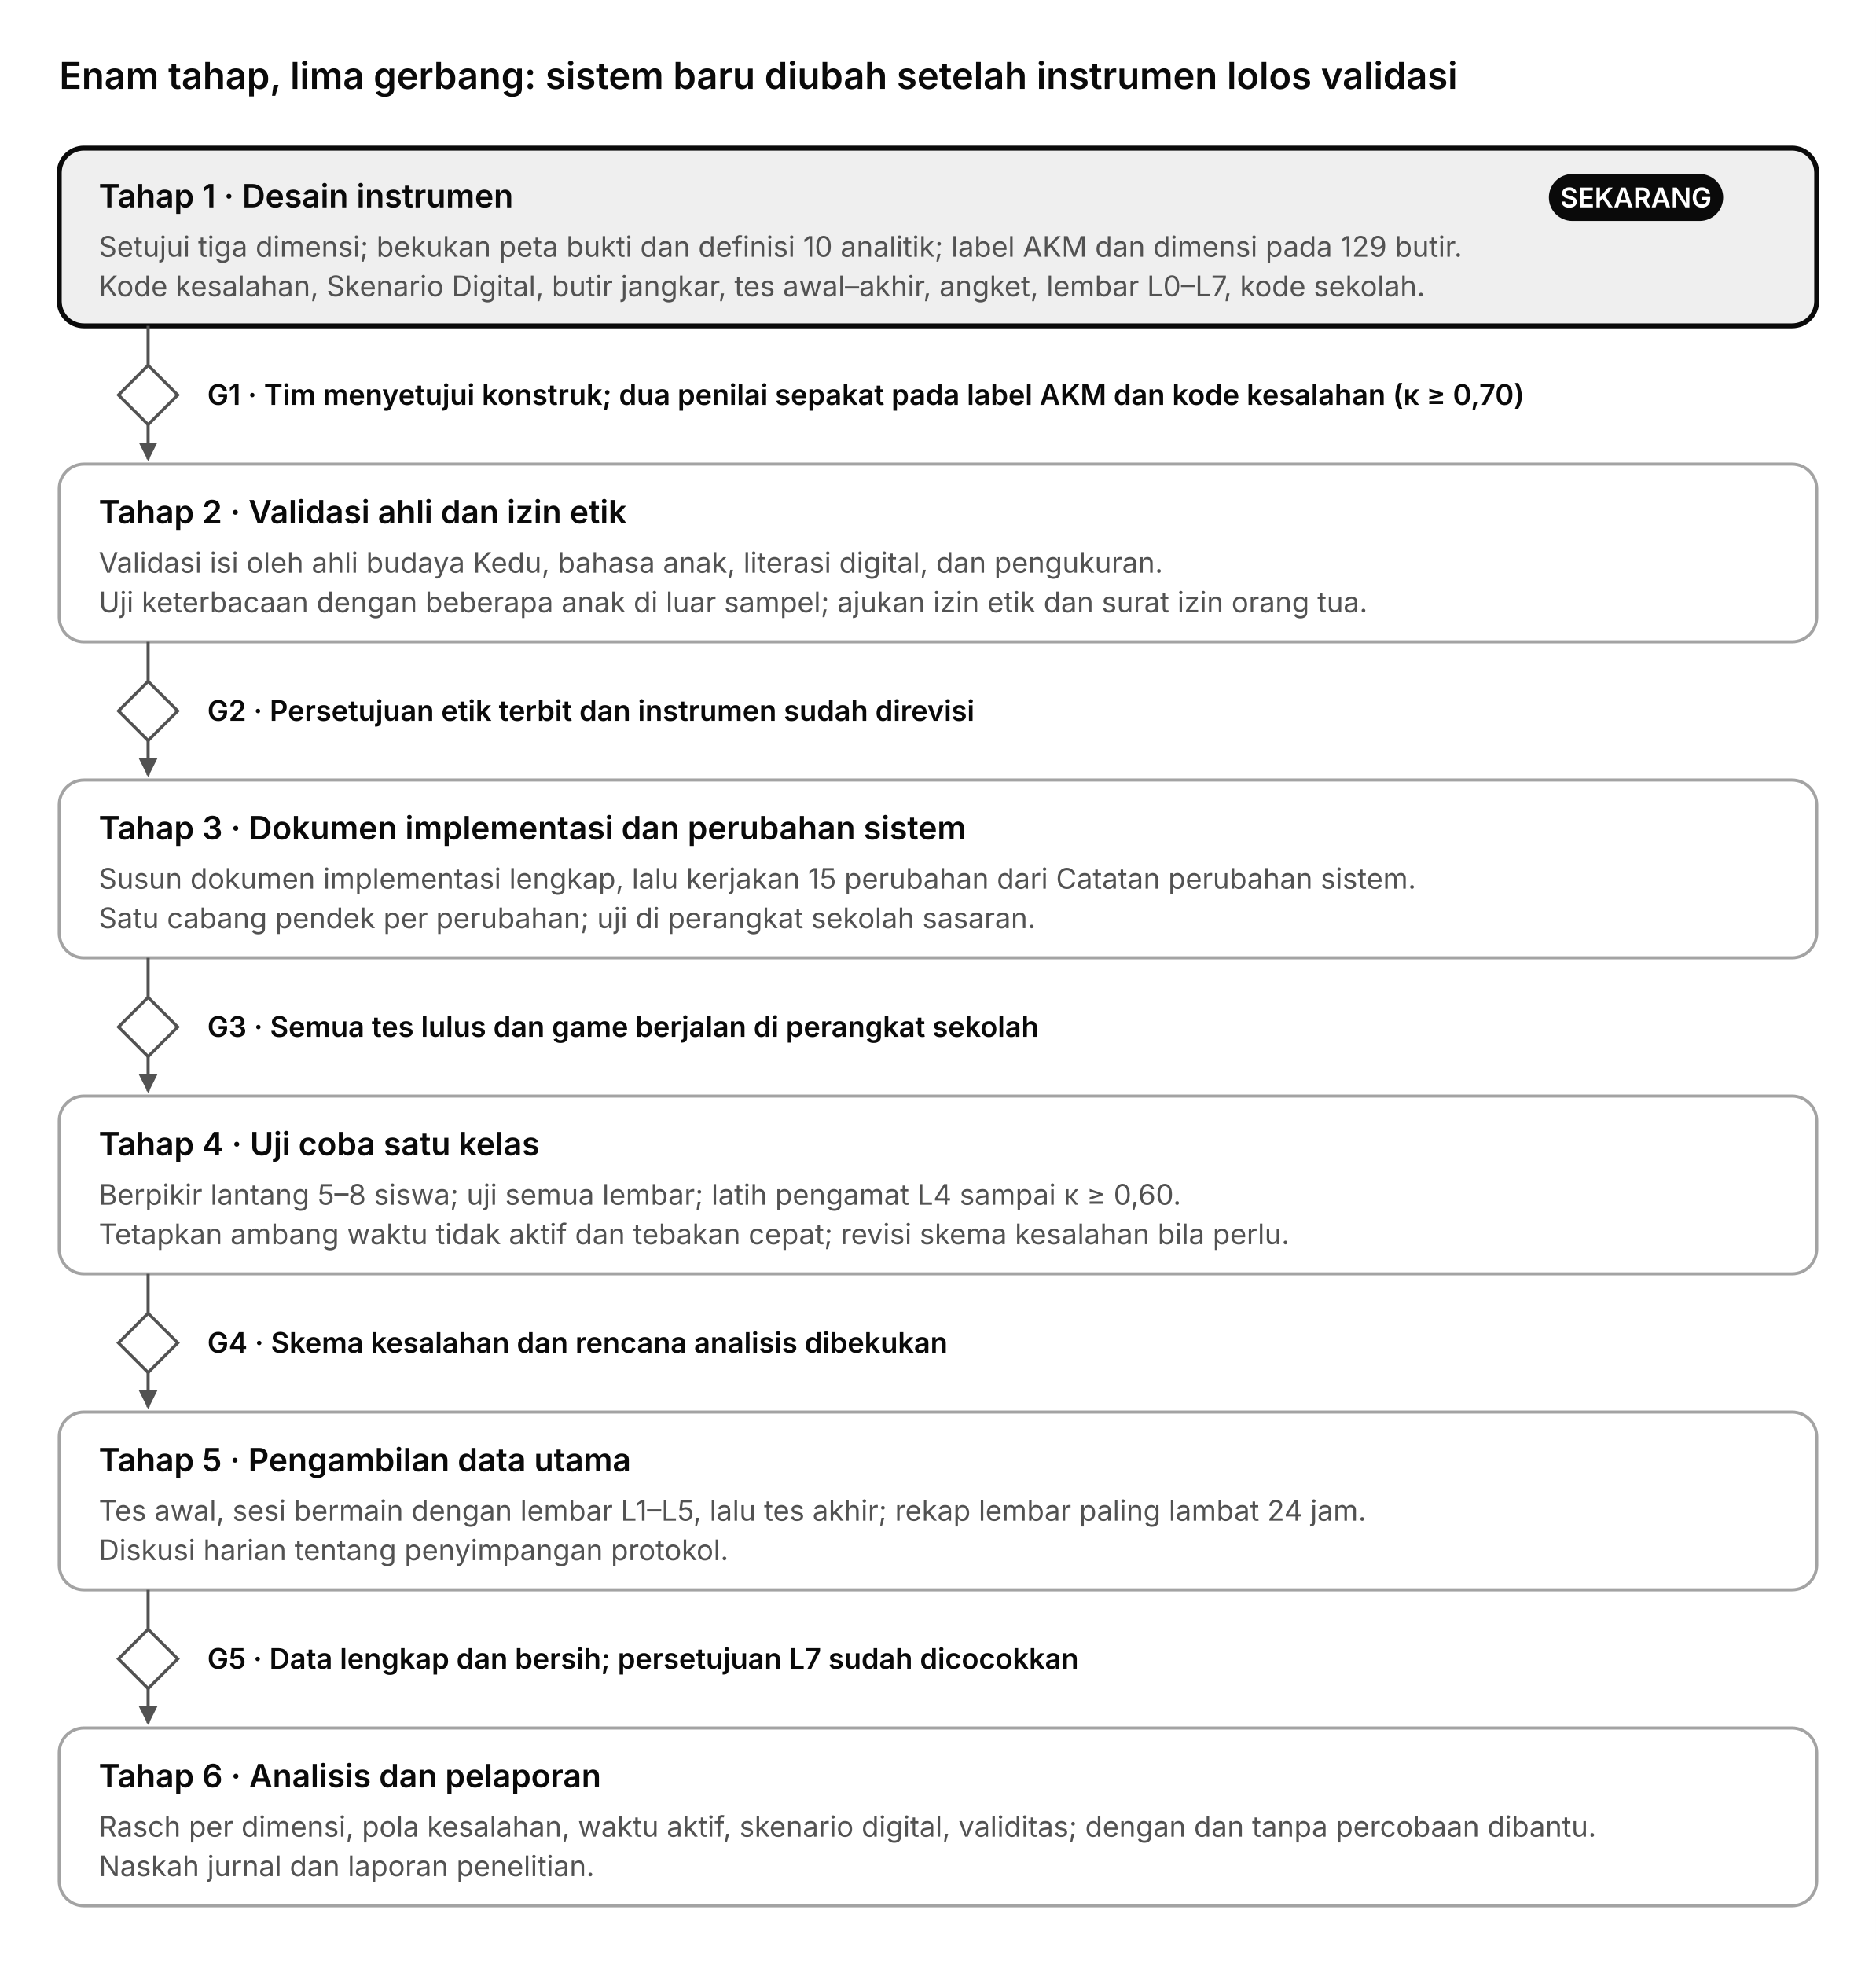
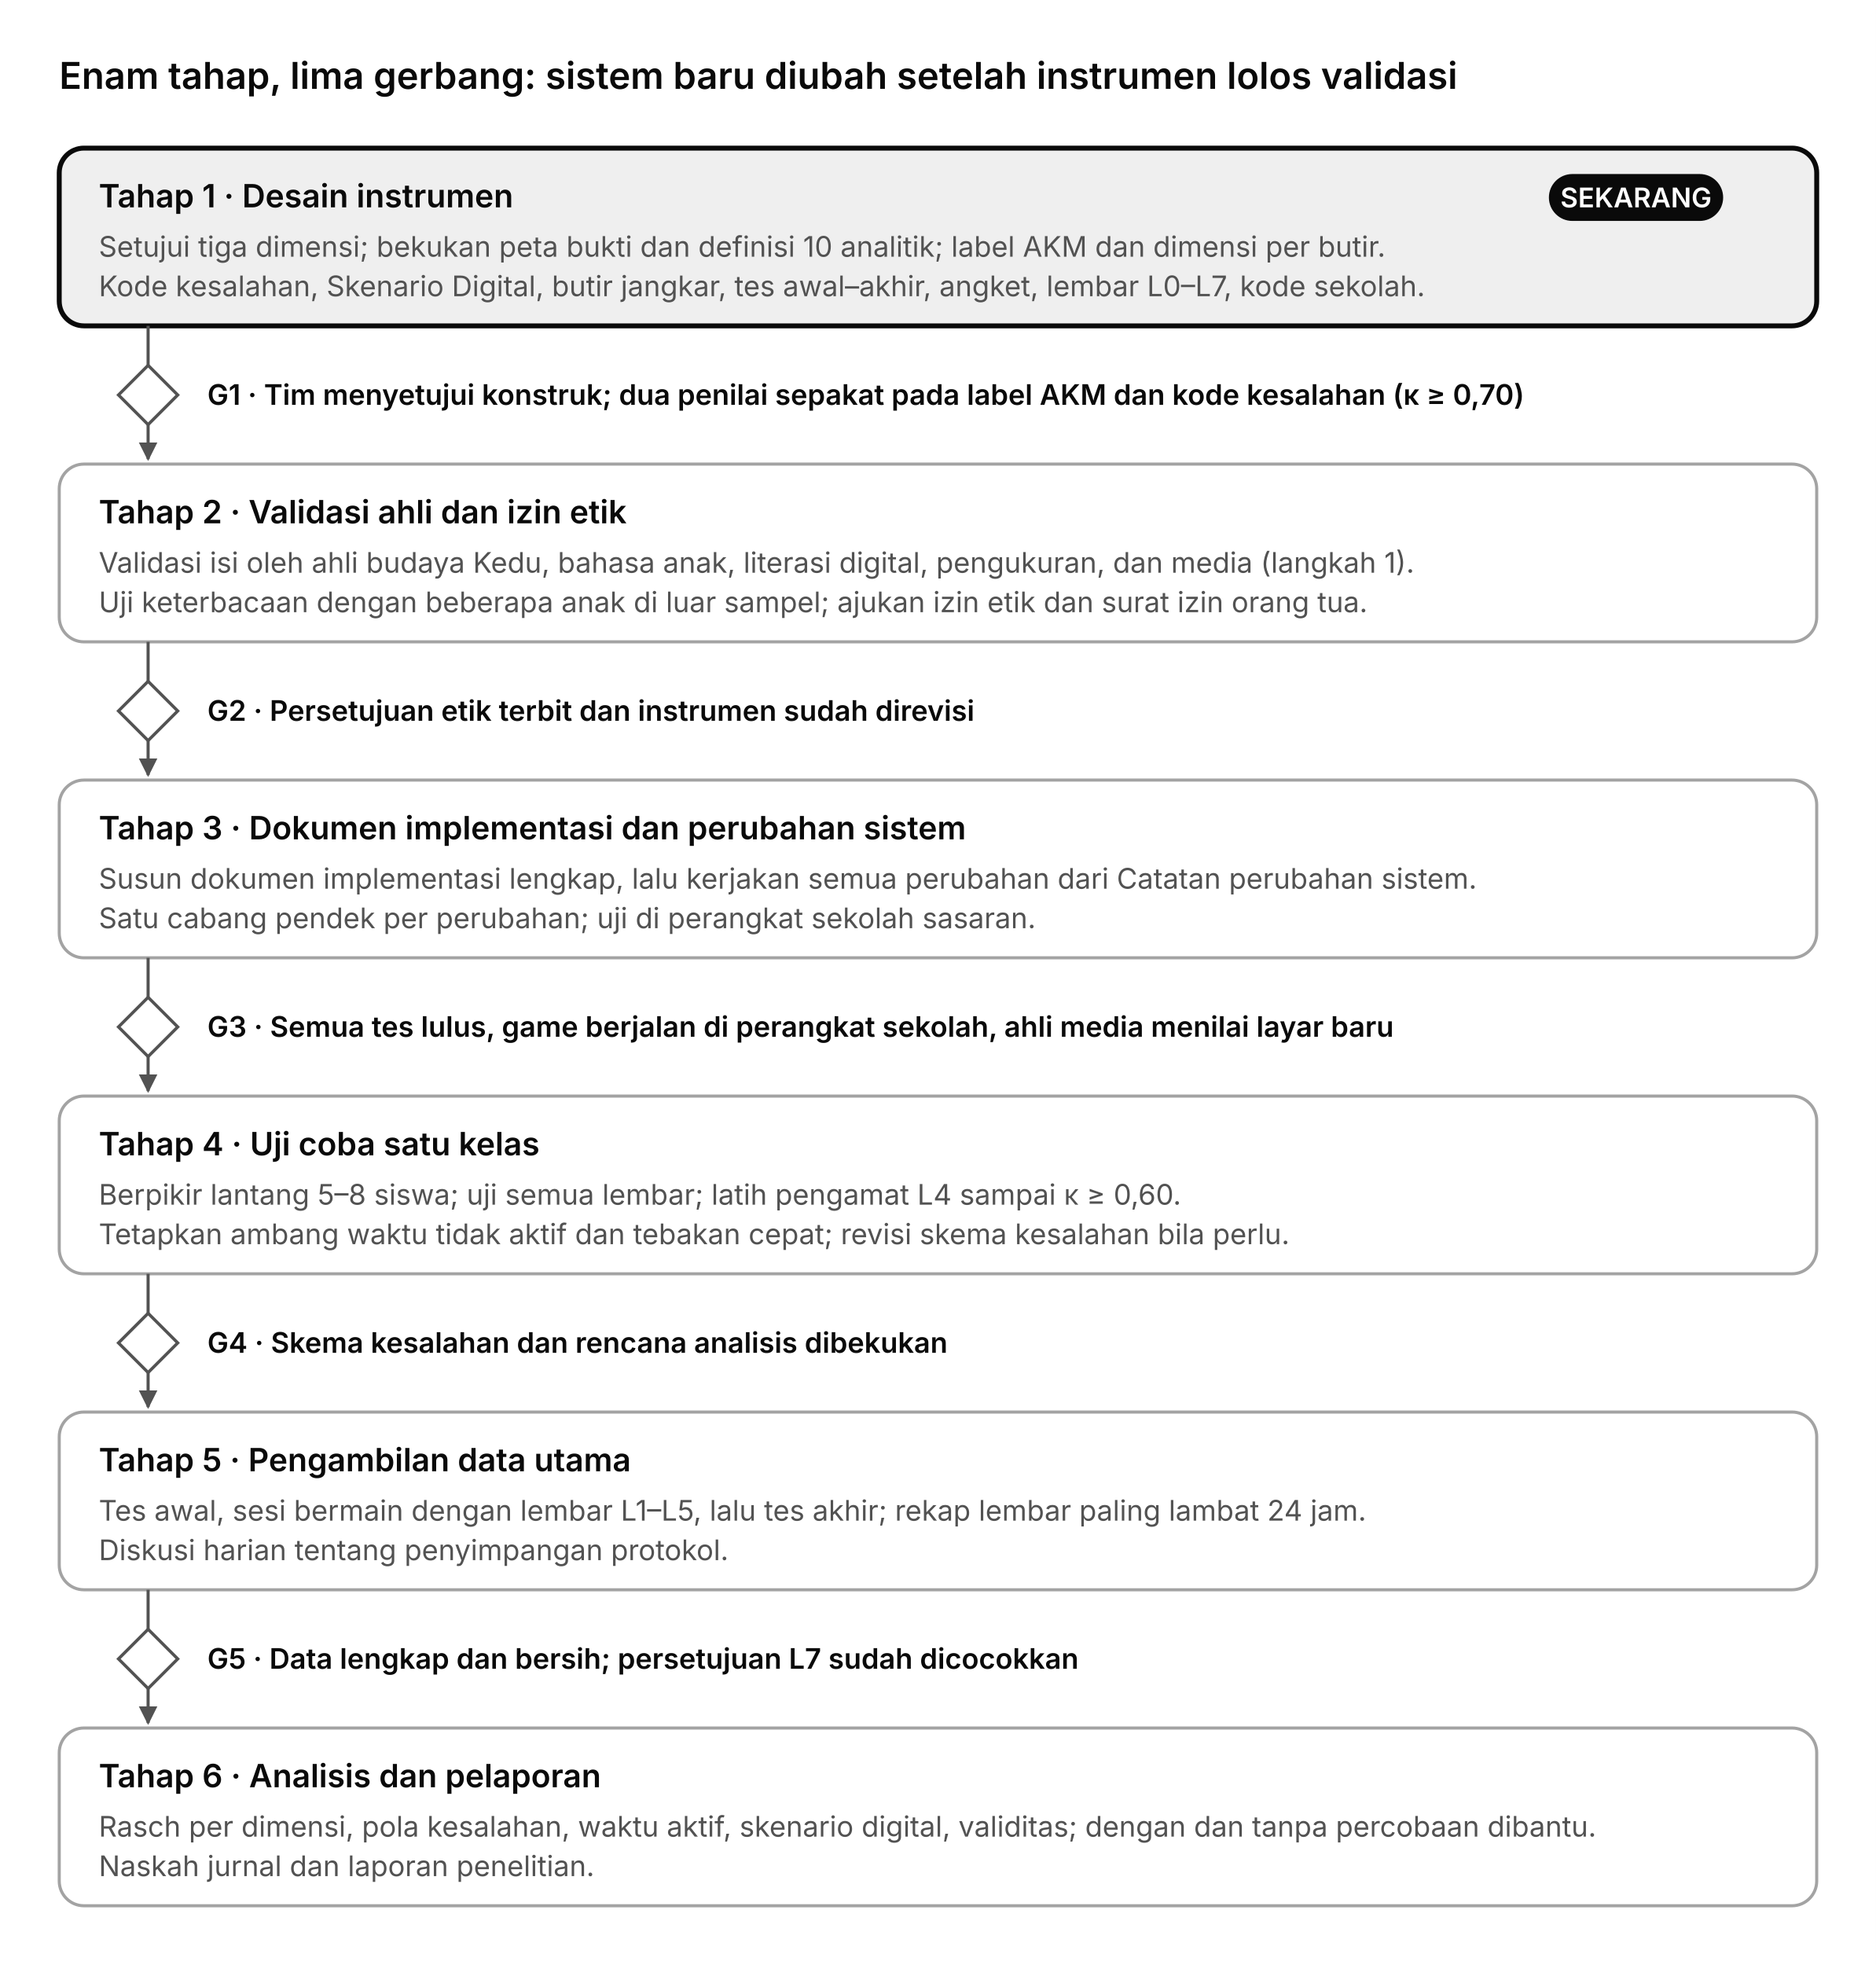
<svg xmlns="http://www.w3.org/2000/svg" viewBox="0 0 760 796" role="img" aria-label="Enam tahap, lima gerbang: sistem baru diubah setelah instrumen lolos validasi" font-family="Inter, 'Segoe UI', Roboto, Helvetica, Arial, sans-serif">
  <rect width="760" height="796" fill="#fff" />
  <defs>
    <marker id="road-arrow" viewBox="0 0 10 10" refX="9" refY="5" markerWidth="6" markerHeight="6" orient="auto-start-reverse">
      <path d="M0 0L10 5L0 10z" fill="#525252" />
    </marker>
  </defs>
  <text x="24" y="36" font-size="15" font-weight="600" fill="#0a0a0a" text-anchor="start">Enam tahap, lima gerbang: sistem baru diubah setelah instrumen lolos validasi</text>
  <rect x="24" y="60" width="712" height="72" rx="10" fill="#efefef" stroke="#0a0a0a" stroke-width="2" />
  <text x="40" y="84" font-size="13" font-weight="600" fill="#0a0a0a" text-anchor="start">Tahap 1 · Desain instrumen</text>
  <rect x="628" y="71" width="69.6" height="18" rx="9" fill="#0a0a0a" stroke="#0a0a0a" stroke-width="1" />
  <text x="662.8" y="84" font-size="11" font-weight="600" fill="#fff" text-anchor="middle">SEKARANG</text>
-   <text x="40" y="104" font-size="11.5" font-weight="400" fill="#525252" text-anchor="start">Setujui tiga dimensi; bekukan peta bukti dan definisi 10 analitik; label AKM dan dimensi pada 129 butir.</text>
+   <text x="40" y="104" font-size="11.5" font-weight="400" fill="#525252" text-anchor="start">Setujui tiga dimensi; bekukan peta bukti dan definisi 10 analitik; label AKM dan dimensi per butir.</text>
  <text x="40" y="120" font-size="11.5" font-weight="400" fill="#525252" text-anchor="start">Kode kesalahan, Skenario Digital, butir jangkar, tes awal–akhir, angket, lembar L0–L7, kode sekolah.</text>
  <g fill="#fff" stroke="#525252" stroke-width="1.25">
    <path d="M60 132V148" fill="none" />
    <polygon points="60,148 72,160 60,172 48,160" />
    <path d="M60 172V186" fill="none" marker-end="url(#road-arrow)" />
  </g>
  <text x="84" y="164" font-size="11.5" font-weight="600" fill="#0a0a0a" text-anchor="start">G1 · Tim menyetujui konstruk; dua penilai sepakat pada label AKM dan kode kesalahan (κ ≥ 0,70)</text>
  <rect x="24" y="188" width="712" height="72" rx="10" fill="#fff" stroke="#a3a3a3" stroke-width="1.25" />
  <text x="40" y="212" font-size="13" font-weight="600" fill="#0a0a0a" text-anchor="start">Tahap 2 · Validasi ahli dan izin etik</text>
-   <text x="40" y="232" font-size="11.5" font-weight="400" fill="#525252" text-anchor="start">Validasi isi oleh ahli budaya Kedu, bahasa anak, literasi digital, dan pengukuran.</text>
+   <text x="40" y="232" font-size="11.5" font-weight="400" fill="#525252" text-anchor="start">Validasi isi oleh ahli budaya Kedu, bahasa anak, literasi digital, pengukuran, dan media (langkah 1).</text>
  <text x="40" y="248" font-size="11.5" font-weight="400" fill="#525252" text-anchor="start">Uji keterbacaan dengan beberapa anak di luar sampel; ajukan izin etik dan surat izin orang tua.</text>
  <g fill="#fff" stroke="#525252" stroke-width="1.25">
    <path d="M60 260V276" fill="none" />
    <polygon points="60,276 72,288 60,300 48,288" />
    <path d="M60 300V314" fill="none" marker-end="url(#road-arrow)" />
  </g>
  <text x="84" y="292" font-size="11.5" font-weight="600" fill="#0a0a0a" text-anchor="start">G2 · Persetujuan etik terbit dan instrumen sudah direvisi</text>
  <rect x="24" y="316" width="712" height="72" rx="10" fill="#fff" stroke="#a3a3a3" stroke-width="1.25" />
  <text x="40" y="340" font-size="13" font-weight="600" fill="#0a0a0a" text-anchor="start">Tahap 3 · Dokumen implementasi dan perubahan sistem</text>
-   <text x="40" y="360" font-size="11.5" font-weight="400" fill="#525252" text-anchor="start">Susun dokumen implementasi lengkap, lalu kerjakan 15 perubahan dari Catatan perubahan sistem.</text>
+   <text x="40" y="360" font-size="11.5" font-weight="400" fill="#525252" text-anchor="start">Susun dokumen implementasi lengkap, lalu kerjakan semua perubahan dari Catatan perubahan sistem.</text>
  <text x="40" y="376" font-size="11.5" font-weight="400" fill="#525252" text-anchor="start">Satu cabang pendek per perubahan; uji di perangkat sekolah sasaran.</text>
  <g fill="#fff" stroke="#525252" stroke-width="1.25">
    <path d="M60 388V404" fill="none" />
    <polygon points="60,404 72,416 60,428 48,416" />
    <path d="M60 428V442" fill="none" marker-end="url(#road-arrow)" />
  </g>
-   <text x="84" y="420" font-size="11.5" font-weight="600" fill="#0a0a0a" text-anchor="start">G3 · Semua tes lulus dan game berjalan di perangkat sekolah</text>
+   <text x="84" y="420" font-size="11.5" font-weight="600" fill="#0a0a0a" text-anchor="start">G3 · Semua tes lulus, game berjalan di perangkat sekolah, ahli media menilai layar baru</text>
  <rect x="24" y="444" width="712" height="72" rx="10" fill="#fff" stroke="#a3a3a3" stroke-width="1.25" />
  <text x="40" y="468" font-size="13" font-weight="600" fill="#0a0a0a" text-anchor="start">Tahap 4 · Uji coba satu kelas</text>
  <text x="40" y="488" font-size="11.5" font-weight="400" fill="#525252" text-anchor="start">Berpikir lantang 5–8 siswa; uji semua lembar; latih pengamat L4 sampai κ ≥ 0,60.</text>
  <text x="40" y="504" font-size="11.5" font-weight="400" fill="#525252" text-anchor="start">Tetapkan ambang waktu tidak aktif dan tebakan cepat; revisi skema kesalahan bila perlu.</text>
  <g fill="#fff" stroke="#525252" stroke-width="1.25">
    <path d="M60 516V532" fill="none" />
    <polygon points="60,532 72,544 60,556 48,544" />
    <path d="M60 556V570" fill="none" marker-end="url(#road-arrow)" />
  </g>
  <text x="84" y="548" font-size="11.5" font-weight="600" fill="#0a0a0a" text-anchor="start">G4 · Skema kesalahan dan rencana analisis dibekukan</text>
  <rect x="24" y="572" width="712" height="72" rx="10" fill="#fff" stroke="#a3a3a3" stroke-width="1.25" />
  <text x="40" y="596" font-size="13" font-weight="600" fill="#0a0a0a" text-anchor="start">Tahap 5 · Pengambilan data utama</text>
  <text x="40" y="616" font-size="11.5" font-weight="400" fill="#525252" text-anchor="start">Tes awal, sesi bermain dengan lembar L1–L5, lalu tes akhir; rekap lembar paling lambat 24 jam.</text>
  <text x="40" y="632" font-size="11.5" font-weight="400" fill="#525252" text-anchor="start">Diskusi harian tentang penyimpangan protokol.</text>
  <g fill="#fff" stroke="#525252" stroke-width="1.25">
    <path d="M60 644V660" fill="none" />
    <polygon points="60,660 72,672 60,684 48,672" />
    <path d="M60 684V698" fill="none" marker-end="url(#road-arrow)" />
  </g>
  <text x="84" y="676" font-size="11.5" font-weight="600" fill="#0a0a0a" text-anchor="start">G5 · Data lengkap dan bersih; persetujuan L7 sudah dicocokkan</text>
  <rect x="24" y="700" width="712" height="72" rx="10" fill="#fff" stroke="#a3a3a3" stroke-width="1.25" />
  <text x="40" y="724" font-size="13" font-weight="600" fill="#0a0a0a" text-anchor="start">Tahap 6 · Analisis dan pelaporan</text>
  <text x="40" y="744" font-size="11.5" font-weight="400" fill="#525252" text-anchor="start">Rasch per dimensi, pola kesalahan, waktu aktif, skenario digital, validitas; dengan dan tanpa percobaan dibantu.</text>
  <text x="40" y="760" font-size="11.5" font-weight="400" fill="#525252" text-anchor="start">Naskah jurnal dan laporan penelitian.</text>
</svg>
